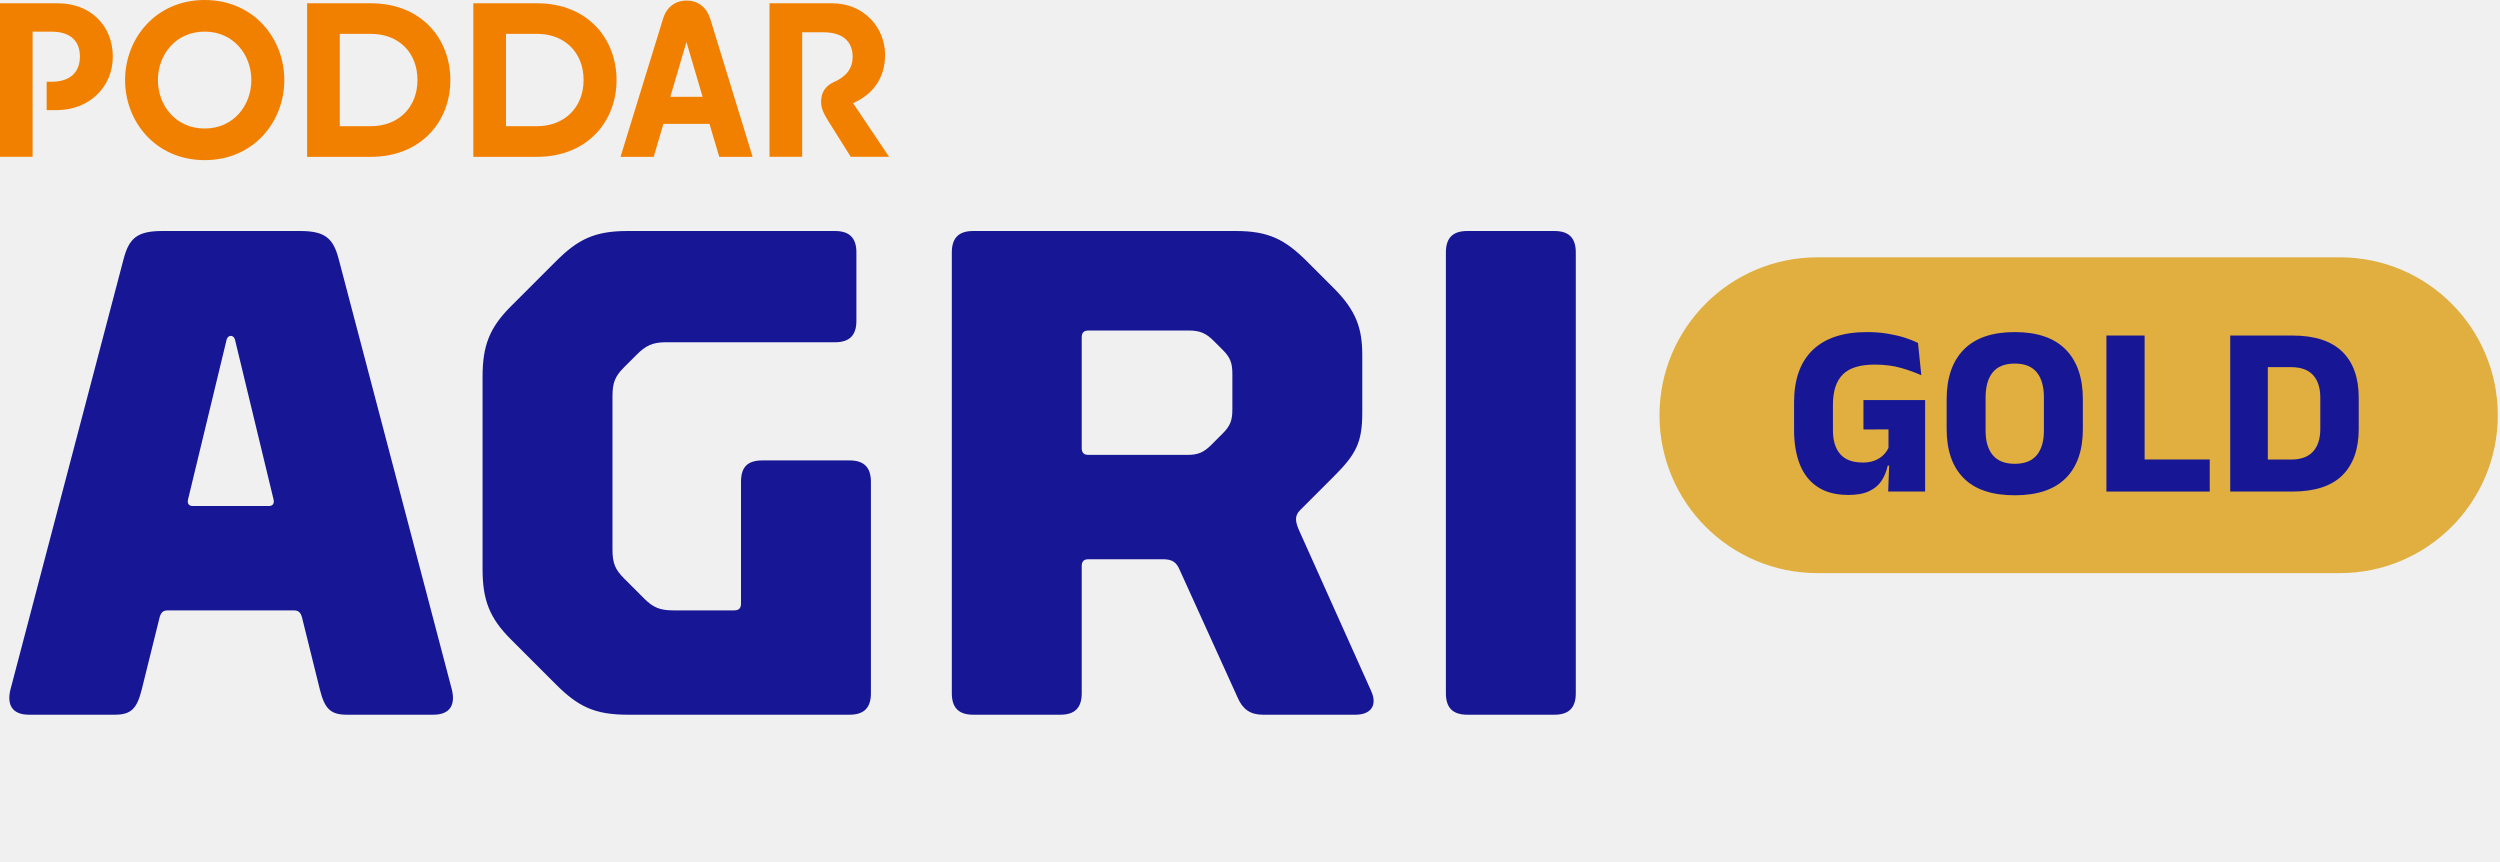
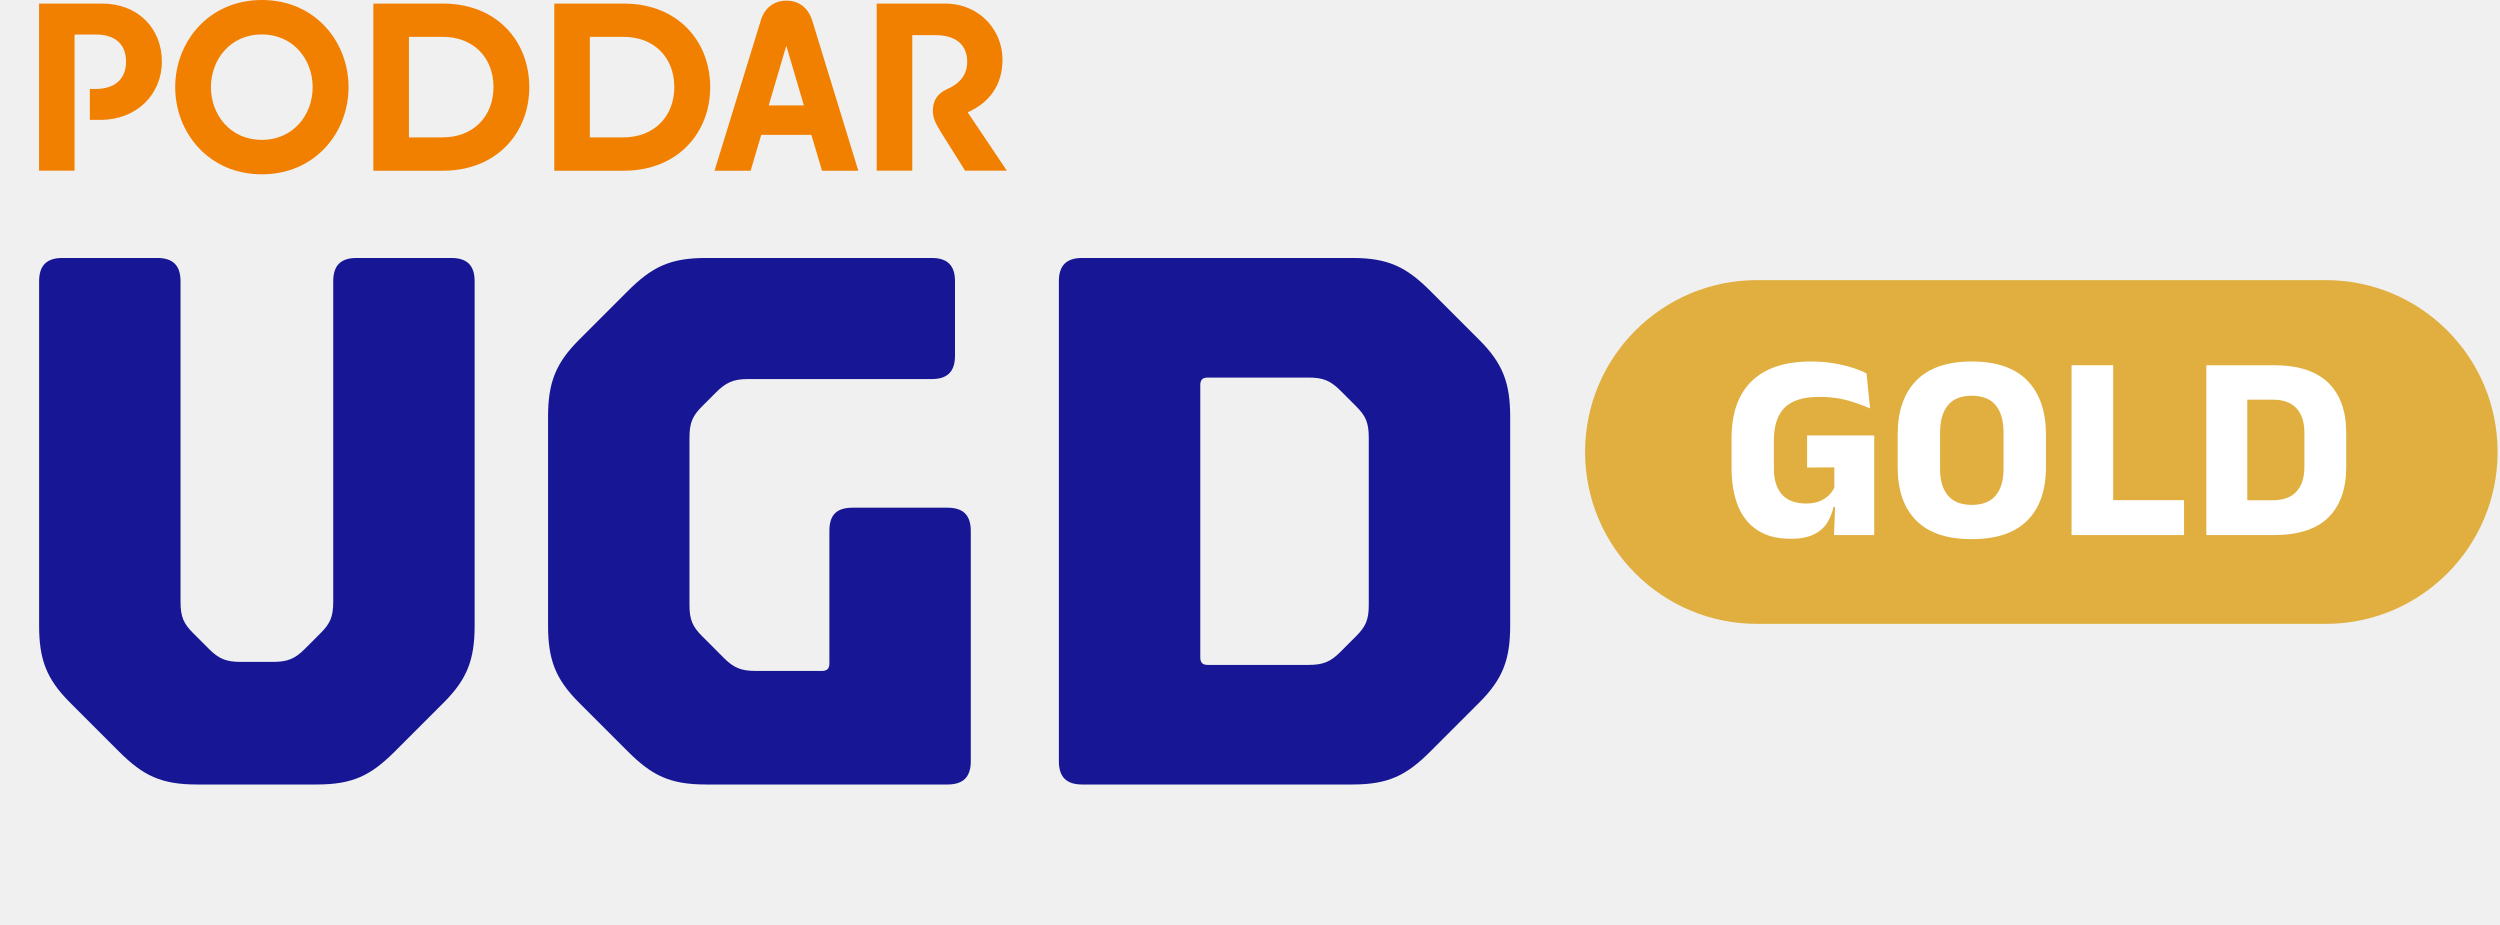
- <svg xmlns="http://www.w3.org/2000/svg" width="209" height="72" viewBox="0 0 209 72" fill="none">
-   <path d="M0 0.275H4.838C7.612 0.275 9.431 2.194 9.431 4.731C9.431 7.269 7.469 9.206 4.737 9.206H3.9V6.831H4.35C5.844 6.831 6.681 6.044 6.681 4.731C6.681 3.419 5.862 2.65 4.35 2.65H2.725V13.106H0V0.275Z" fill="#F28000" />
-   <path d="M10.456 6.694C10.456 3.231 13.006 0 17.113 0C21.219 0 23.769 3.225 23.769 6.694C23.769 10.162 21.219 13.387 17.113 13.387C13.006 13.387 10.456 10.162 10.456 6.694ZM21.012 6.694C21.012 4.575 19.525 2.644 17.106 2.644C14.688 2.644 13.2 4.575 13.2 6.694C13.2 8.812 14.688 10.744 17.106 10.744C19.525 10.744 21.012 8.812 21.012 6.694Z" fill="#F28000" />
-   <path d="M25.675 0.275H31.012C35.212 0.275 37.65 3.225 37.65 6.694C37.65 10.162 35.194 13.112 30.994 13.112H25.675V0.281V0.275ZM30.994 10.55C33.306 10.55 34.9 8.981 34.9 6.687C34.9 4.394 33.325 2.831 31.012 2.831H28.406V10.55H30.994Z" fill="#F28000" />
-   <path d="M39.569 0.275H44.906C49.106 0.275 51.544 3.225 51.544 6.694C51.544 10.162 49.087 13.112 44.888 13.112H39.569V0.281V0.275ZM44.881 10.55C47.194 10.55 48.788 8.981 48.788 6.687C48.788 4.394 47.212 2.831 44.9 2.831H42.3V10.55H44.888H44.881Z" fill="#F28000" />
-   <path d="M55.419 1.588C55.712 0.631 56.406 0.05 57.4 0.05C58.394 0.05 59.087 0.638 59.381 1.588L62.919 13.113H60.131L59.312 10.356H55.462L54.65 13.113H51.875L55.425 1.588H55.419ZM58.737 8.094L57.388 3.513L56.038 8.094H58.731H58.737Z" fill="#F28000" />
-   <path d="M64.338 0.275H69.569C72.275 0.275 73.994 2.362 73.994 4.575C73.994 6.581 72.931 7.912 71.319 8.625L74.325 13.106H71.119L69.256 10.137C68.863 9.494 68.644 9.075 68.644 8.512C68.644 7.75 68.975 7.2 69.706 6.862C70.663 6.45 71.281 5.787 71.281 4.744C71.281 3.462 70.438 2.7 68.844 2.7H67.063V13.106H64.331V0.275H64.338Z" fill="#F28000" />
-   <rect x="138.734" y="21.512" width="70.081" height="26.4" rx="13.2" fill="#E0AF40" />
-   <path d="M154.484 41.375C153.49 41.375 152.659 41.163 151.99 40.731C151.321 40.3 150.815 39.681 150.484 38.869C150.152 38.056 149.984 37.075 149.984 35.938V33.644C149.984 31.725 150.502 30.262 151.54 29.262C152.577 28.262 154.09 27.762 156.084 27.762C156.696 27.762 157.265 27.806 157.79 27.894C158.315 27.981 158.79 28.087 159.221 28.225C159.652 28.363 160.027 28.512 160.346 28.675L160.621 31.369C160.102 31.137 159.527 30.931 158.89 30.75C158.252 30.569 157.521 30.481 156.702 30.481C155.502 30.481 154.627 30.75 154.071 31.294C153.515 31.837 153.234 32.681 153.234 33.831V35.975C153.234 36.831 153.434 37.494 153.84 37.962C154.246 38.431 154.877 38.669 155.734 38.669C156.115 38.669 156.446 38.612 156.727 38.5C157.009 38.388 157.246 38.237 157.434 38.056C157.621 37.875 157.771 37.669 157.877 37.444V34.956L158.296 35.894L155.784 35.906V33.444H160.94V38.925H157.815C157.715 39.394 157.54 39.812 157.302 40.188C157.059 40.556 156.715 40.85 156.259 41.062C155.809 41.275 155.215 41.381 154.477 41.381L154.484 41.375ZM157.852 41.094L157.952 38.413H160.94V41.094H157.846H157.852Z" fill="#171796" />
-   <path d="M168.434 41.406C166.534 41.406 165.115 40.931 164.165 39.975C163.215 39.025 162.74 37.65 162.74 35.862V33.381C162.74 31.587 163.215 30.2 164.171 29.225C165.127 28.25 166.546 27.762 168.434 27.762C170.321 27.762 171.74 28.25 172.696 29.225C173.652 30.2 174.127 31.587 174.127 33.381V35.862C174.127 37.65 173.652 39.025 172.696 39.975C171.746 40.925 170.321 41.406 168.434 41.406ZM168.434 38.775C169.259 38.775 169.871 38.531 170.271 38.05C170.671 37.569 170.871 36.888 170.871 36.019V33.225C170.871 32.312 170.671 31.613 170.271 31.125C169.871 30.637 169.259 30.394 168.434 30.394C167.609 30.394 166.996 30.637 166.596 31.125C166.196 31.613 165.996 32.319 165.996 33.225V36.019C165.996 36.888 166.196 37.569 166.596 38.05C166.996 38.531 167.609 38.775 168.434 38.775Z" fill="#171796" />
-   <path d="M179.29 28.05V41.094H176.096V28.05H179.29ZM177.915 41.094V38.413H184.734V41.094H177.915Z" fill="#171796" />
-   <path d="M189.59 41.094H186.446V28.05H189.59V41.094ZM191.64 41.094H188.677V38.419H191.527C192.346 38.419 192.959 38.2 193.365 37.756C193.771 37.312 193.977 36.681 193.977 35.856V33.244C193.977 32.419 193.771 31.788 193.365 31.35C192.959 30.913 192.346 30.694 191.527 30.694H188.671V28.05H191.64C193.496 28.05 194.884 28.5 195.809 29.394C196.727 30.288 197.19 31.575 197.19 33.244V35.869C197.19 37.55 196.727 38.837 195.815 39.744C194.896 40.644 193.502 41.094 191.64 41.094Z" fill="#171796" />
-   <path d="M16.117 42.304H22.472C22.819 42.304 22.934 42.073 22.876 41.784L19.641 28.382C19.526 27.977 19.064 27.977 18.948 28.382L15.713 41.784C15.655 42.073 15.771 42.304 16.117 42.304ZM24.552 51.027H14.038C13.633 51.027 13.46 51.2 13.345 51.605L11.842 57.67C11.438 59.288 10.918 59.75 9.59 59.75H2.426C0.982 59.75 0.578 58.883 0.867 57.67L10.341 21.623C10.803 19.89 11.496 19.312 13.576 19.312H25.072C27.151 19.312 27.844 19.89 28.306 21.623L37.781 57.67C38.069 58.883 37.665 59.75 36.221 59.75H29C27.671 59.75 27.151 59.288 26.747 57.67L25.245 51.605C25.129 51.2 24.956 51.027 24.552 51.027ZM52.474 59.75C49.701 59.75 48.314 59.057 46.466 57.208L42.711 53.453C40.92 51.662 40.342 50.16 40.342 47.561V31.501C40.342 28.902 40.92 27.4 42.711 25.609L46.466 21.854C48.314 20.005 49.701 19.312 52.474 19.312H69.804C71.017 19.312 71.595 19.89 71.595 21.103V26.822C71.595 28.035 71.017 28.613 69.804 28.613H55.651C54.553 28.613 53.976 28.902 53.225 29.653L52.185 30.692C51.434 31.444 51.203 31.963 51.203 33.119V45.943C51.203 47.099 51.434 47.619 52.185 48.37L53.86 50.045C54.611 50.796 55.189 51.027 56.286 51.027H61.37C61.774 51.027 61.948 50.854 61.948 50.449V40.282C61.948 39.069 62.468 38.491 63.739 38.491H71.017C72.23 38.491 72.808 39.069 72.808 40.282V57.959C72.808 59.172 72.23 59.75 71.017 59.75H52.474ZM91.01 38.029H99.271C100.195 38.029 100.657 37.798 101.293 37.163L102.217 36.238C102.853 35.603 103.026 35.141 103.026 34.216V31.27C103.026 30.346 102.853 29.884 102.217 29.248L101.466 28.497C100.831 27.862 100.311 27.631 99.387 27.631H91.01C90.606 27.631 90.432 27.804 90.432 28.208V37.451C90.432 37.856 90.606 38.029 91.01 38.029ZM81.363 59.75C80.15 59.75 79.572 59.172 79.572 57.959V21.103C79.572 19.89 80.15 19.312 81.363 19.312H103.315C106.03 19.312 107.416 20.005 109.265 21.854L111.518 24.107C113.367 25.956 113.886 27.457 113.886 29.653V34.505C113.886 36.989 113.367 37.971 111.518 39.82L108.687 42.651C108.225 43.113 108.283 43.575 108.572 44.268L114.637 57.786C115.157 58.941 114.637 59.75 113.309 59.75H105.568C104.528 59.75 103.892 59.288 103.488 58.364L98.636 47.676C98.347 46.983 98 46.752 97.191 46.752H91.01C90.606 46.752 90.432 46.925 90.432 47.33V57.959C90.432 59.172 89.855 59.75 88.642 59.75H81.363ZM122.666 59.75C121.453 59.75 120.876 59.172 120.876 57.959V21.103C120.876 19.89 121.453 19.312 122.666 19.312H129.945C131.158 19.312 131.736 19.89 131.736 21.103V57.959C131.736 59.172 131.158 59.75 129.945 59.75H122.666Z" fill="#171796" />
+ <svg xmlns="http://www.w3.org/2000/svg" width="384" height="142" viewBox="0 0 384 142" fill="none">
+   <path d="M48.641 120.5H30.271C24.725 120.5 21.952 119.114 18.255 115.416L10.745 107.906C7.163 104.325 6.008 101.321 6.008 96.122V43.206C6.008 40.779 7.163 39.624 9.59 39.624H24.147C26.573 39.624 27.729 40.779 27.729 43.206V92.424C27.729 94.735 28.191 95.775 29.693 97.277L32.119 99.703C33.621 101.205 34.777 101.667 36.972 101.667H41.94C44.135 101.667 45.291 101.205 46.792 99.703L49.219 97.277C50.721 95.775 51.183 94.735 51.183 92.424V43.206C51.183 40.779 52.338 39.624 54.764 39.624H69.322C71.748 39.624 72.904 40.779 72.904 43.206V96.122C72.904 101.321 71.748 104.325 68.167 107.906L60.657 115.416C56.96 119.114 54.187 120.5 48.641 120.5ZM108.445 120.5C102.899 120.5 100.126 119.114 96.429 115.416L88.919 107.906C85.338 104.325 84.182 101.321 84.182 96.122V64.002C84.182 58.803 85.338 55.799 88.919 52.218L96.429 44.708C100.126 41.011 102.899 39.624 108.445 39.624H143.106C145.532 39.624 146.688 40.779 146.688 43.206V54.644C146.688 57.07 145.532 58.226 143.106 58.226H114.799C112.604 58.226 111.449 58.803 109.947 60.305L107.867 62.385C106.365 63.887 105.903 64.927 105.903 67.237V92.887C105.903 95.197 106.365 96.237 107.867 97.739L111.218 101.09C112.72 102.592 113.875 103.054 116.07 103.054H126.238C127.046 103.054 127.393 102.707 127.393 101.899V81.564C127.393 79.138 128.433 77.982 130.975 77.982H145.532C147.959 77.982 149.114 79.138 149.114 81.564V116.918C149.114 119.345 147.959 120.5 145.532 120.5H108.445ZM166.223 120.5C163.797 120.5 162.642 119.345 162.642 116.918V43.206C162.642 40.779 163.797 39.624 166.223 39.624H207.701C213.247 39.624 216.02 41.011 219.717 44.708L227.227 52.218C230.808 55.799 231.964 58.803 231.964 64.002V96.122C231.964 101.321 230.808 104.325 227.227 107.906L219.717 115.416C216.02 119.114 213.247 120.5 207.701 120.5H166.223ZM185.518 102.13H201C203.195 102.13 204.35 101.667 205.852 100.166L208.279 97.739C209.781 96.237 210.243 95.197 210.243 92.887V67.237C210.243 64.927 209.781 63.887 208.279 62.385L205.852 59.959C204.35 58.457 203.195 57.995 201 57.995H185.518C184.709 57.995 184.363 58.341 184.363 59.15V100.974C184.363 101.783 184.709 102.13 185.518 102.13Z" fill="#171796" />
+   <rect x="243.469" y="43.025" width="140.162" height="52.8" rx="26.4" fill="#E0AF40" />
+   <path d="M274.969 82.75C272.981 82.75 271.319 82.325 269.981 81.463C268.644 80.6 267.631 79.363 266.969 77.738C266.306 76.113 265.969 74.15 265.969 71.875V67.288C265.969 63.45 267.006 60.525 269.081 58.525C271.156 56.525 274.181 55.525 278.169 55.525C279.394 55.525 280.531 55.613 281.581 55.788C282.631 55.963 283.581 56.175 284.444 56.45C285.306 56.725 286.056 57.025 286.694 57.35L287.244 62.738C286.206 62.275 285.056 61.863 283.781 61.5C282.506 61.138 281.044 60.963 279.406 60.963C277.006 60.963 275.256 61.5 274.144 62.588C273.031 63.675 272.469 65.363 272.469 67.663V71.95C272.469 73.663 272.869 74.988 273.681 75.925C274.494 76.863 275.756 77.338 277.469 77.338C278.231 77.338 278.894 77.225 279.456 77C280.019 76.775 280.494 76.475 280.869 76.113C281.244 75.75 281.544 75.338 281.756 74.888V69.913L282.594 71.788L277.569 71.813V66.888H287.881V77.85H281.631C281.431 78.788 281.081 79.625 280.606 80.375C280.119 81.113 279.431 81.7 278.519 82.125C277.619 82.55 276.431 82.763 274.956 82.763L274.969 82.75ZM281.706 82.188L281.906 76.825H287.881V82.188H281.694H281.706Z" fill="white" />
+   <path d="M302.869 82.813C299.069 82.813 296.231 81.863 294.331 79.95C292.431 78.05 291.481 75.3 291.481 71.725V66.763C291.481 63.175 292.431 60.4 294.344 58.45C296.256 56.5 299.094 55.525 302.869 55.525C306.644 55.525 309.481 56.5 311.394 58.45C313.306 60.4 314.256 63.175 314.256 66.763V71.725C314.256 75.3 313.306 78.05 311.394 79.95C309.494 81.85 306.644 82.813 302.869 82.813ZM302.869 77.55C304.519 77.55 305.744 77.063 306.544 76.1C307.344 75.138 307.744 73.775 307.744 72.038V66.45C307.744 64.625 307.344 63.225 306.544 62.25C305.744 61.275 304.519 60.788 302.869 60.788C301.219 60.788 299.994 61.275 299.194 62.25C298.394 63.225 297.994 64.638 297.994 66.45V72.038C297.994 73.775 298.394 75.138 299.194 76.1C299.994 77.063 301.219 77.55 302.869 77.55Z" fill="white" />
+   <path d="M324.581 56.101V82.188H318.193V56.101H324.581ZM321.831 82.188V76.826H335.468V82.188H321.831Z" fill="white" />
+   <path d="M345.181 82.188H338.894V56.101H345.181V82.188ZM349.281 82.188H343.356V76.838H349.056C350.694 76.838 351.919 76.401 352.731 75.513C353.544 74.626 353.956 73.363 353.956 71.713V66.488C353.956 64.838 353.544 63.576 352.731 62.701C351.919 61.826 350.694 61.388 349.056 61.388H343.344V56.101H349.281C352.994 56.101 355.769 57.001 357.619 58.788C359.456 60.576 360.381 63.151 360.381 66.488V71.738C360.381 75.101 359.456 77.676 357.631 79.488C355.794 81.288 353.006 82.188 349.281 82.188Z" fill="white" />
+   <path d="M6 0.55H15.675C21.225 0.55 24.863 4.387 24.863 9.462C24.863 14.537 20.938 18.412 15.475 18.412H13.8V13.662H14.7C17.688 13.662 19.363 12.087 19.363 9.462C19.363 6.837 17.725 5.3 14.7 5.3H11.45V26.212H6V0.55Z" fill="#F28000" />
+   <path d="M26.912 13.387C26.912 6.462 32.012 0 40.225 0C48.437 0 53.537 6.45 53.537 13.387C53.537 20.325 48.437 26.775 40.225 26.775C32.012 26.775 26.912 20.325 26.912 13.387ZM48.025 13.387C48.025 9.15 45.05 5.287 40.212 5.287C35.375 5.287 32.4 9.15 32.4 13.387C32.4 17.625 35.375 21.488 40.212 21.488C45.05 21.488 48.025 17.625 48.025 13.387Z" fill="#F28000" />
+   <path d="M57.35 0.55H68.025C76.425 0.55 81.3 6.45 81.3 13.387C81.3 20.325 76.387 26.225 67.987 26.225H57.35V0.562V0.55ZM67.987 21.1C72.612 21.1 75.8 17.962 75.8 13.375C75.8 8.787 72.65 5.662 68.025 5.662H62.812V21.1H67.987Z" fill="#F28000" />
+   <path d="M85.138 0.55H95.813C104.213 0.55 109.088 6.45 109.088 13.387C109.088 20.325 104.175 26.225 95.775 26.225H85.138V0.562V0.55ZM95.763 21.1C100.388 21.1 103.575 17.962 103.575 13.375C103.575 8.787 100.425 5.662 95.8 5.662H90.6V21.1H95.775H95.763Z" fill="#F28000" />
+   <path d="M116.838 3.175C117.425 1.262 118.813 0.1 120.8 0.1C122.788 0.1 124.175 1.275 124.763 3.175L131.838 26.225H126.263L124.625 20.712H116.925L115.3 26.225H109.75L116.85 3.175H116.838ZM123.475 16.187L120.775 7.025L118.075 16.187H123.463H123.475Z" fill="#F28000" />
+   <path d="M134.675 0.55H145.137C150.55 0.55 153.987 4.725 153.987 9.15C153.987 13.162 151.862 15.825 148.637 17.25L154.65 26.212H148.237L144.512 20.275C143.725 18.987 143.287 18.15 143.287 17.025C143.287 15.5 143.95 14.4 145.412 13.725C147.325 12.9 148.562 11.575 148.562 9.487C148.562 6.925 146.875 5.4 143.687 5.4H140.125V26.212H134.662V0.55H134.675Z" fill="#F28000" />
</svg>
